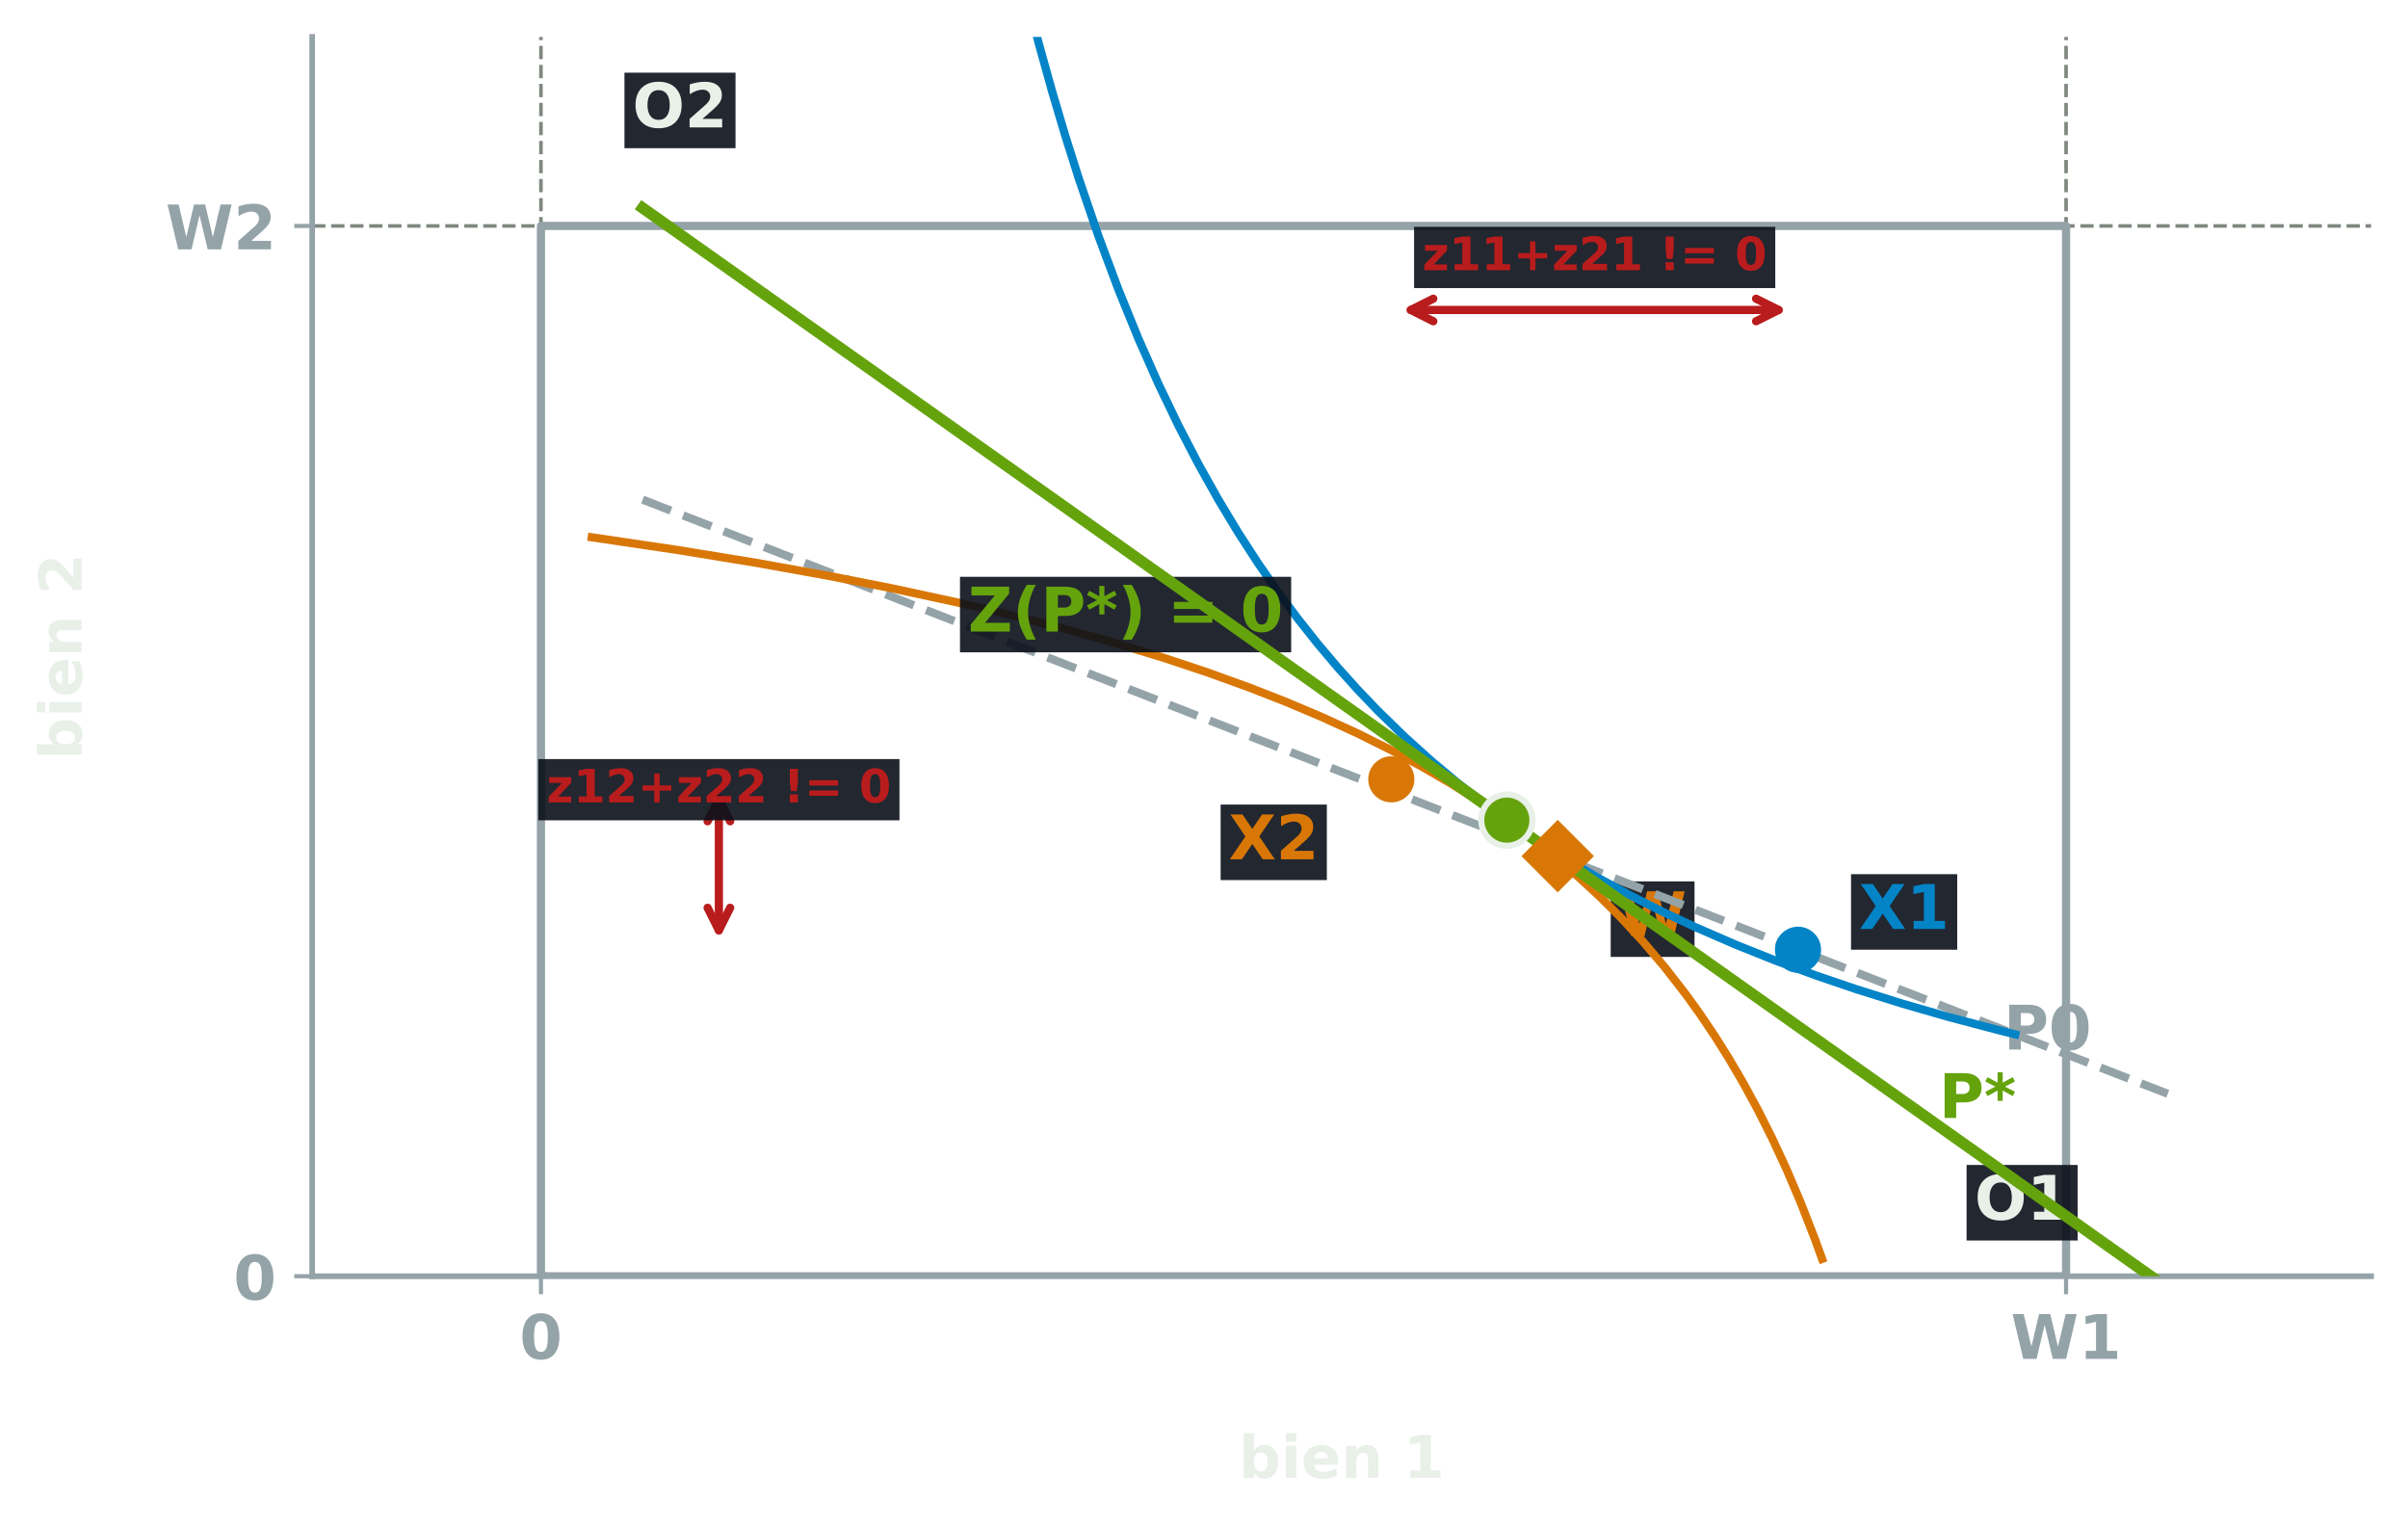
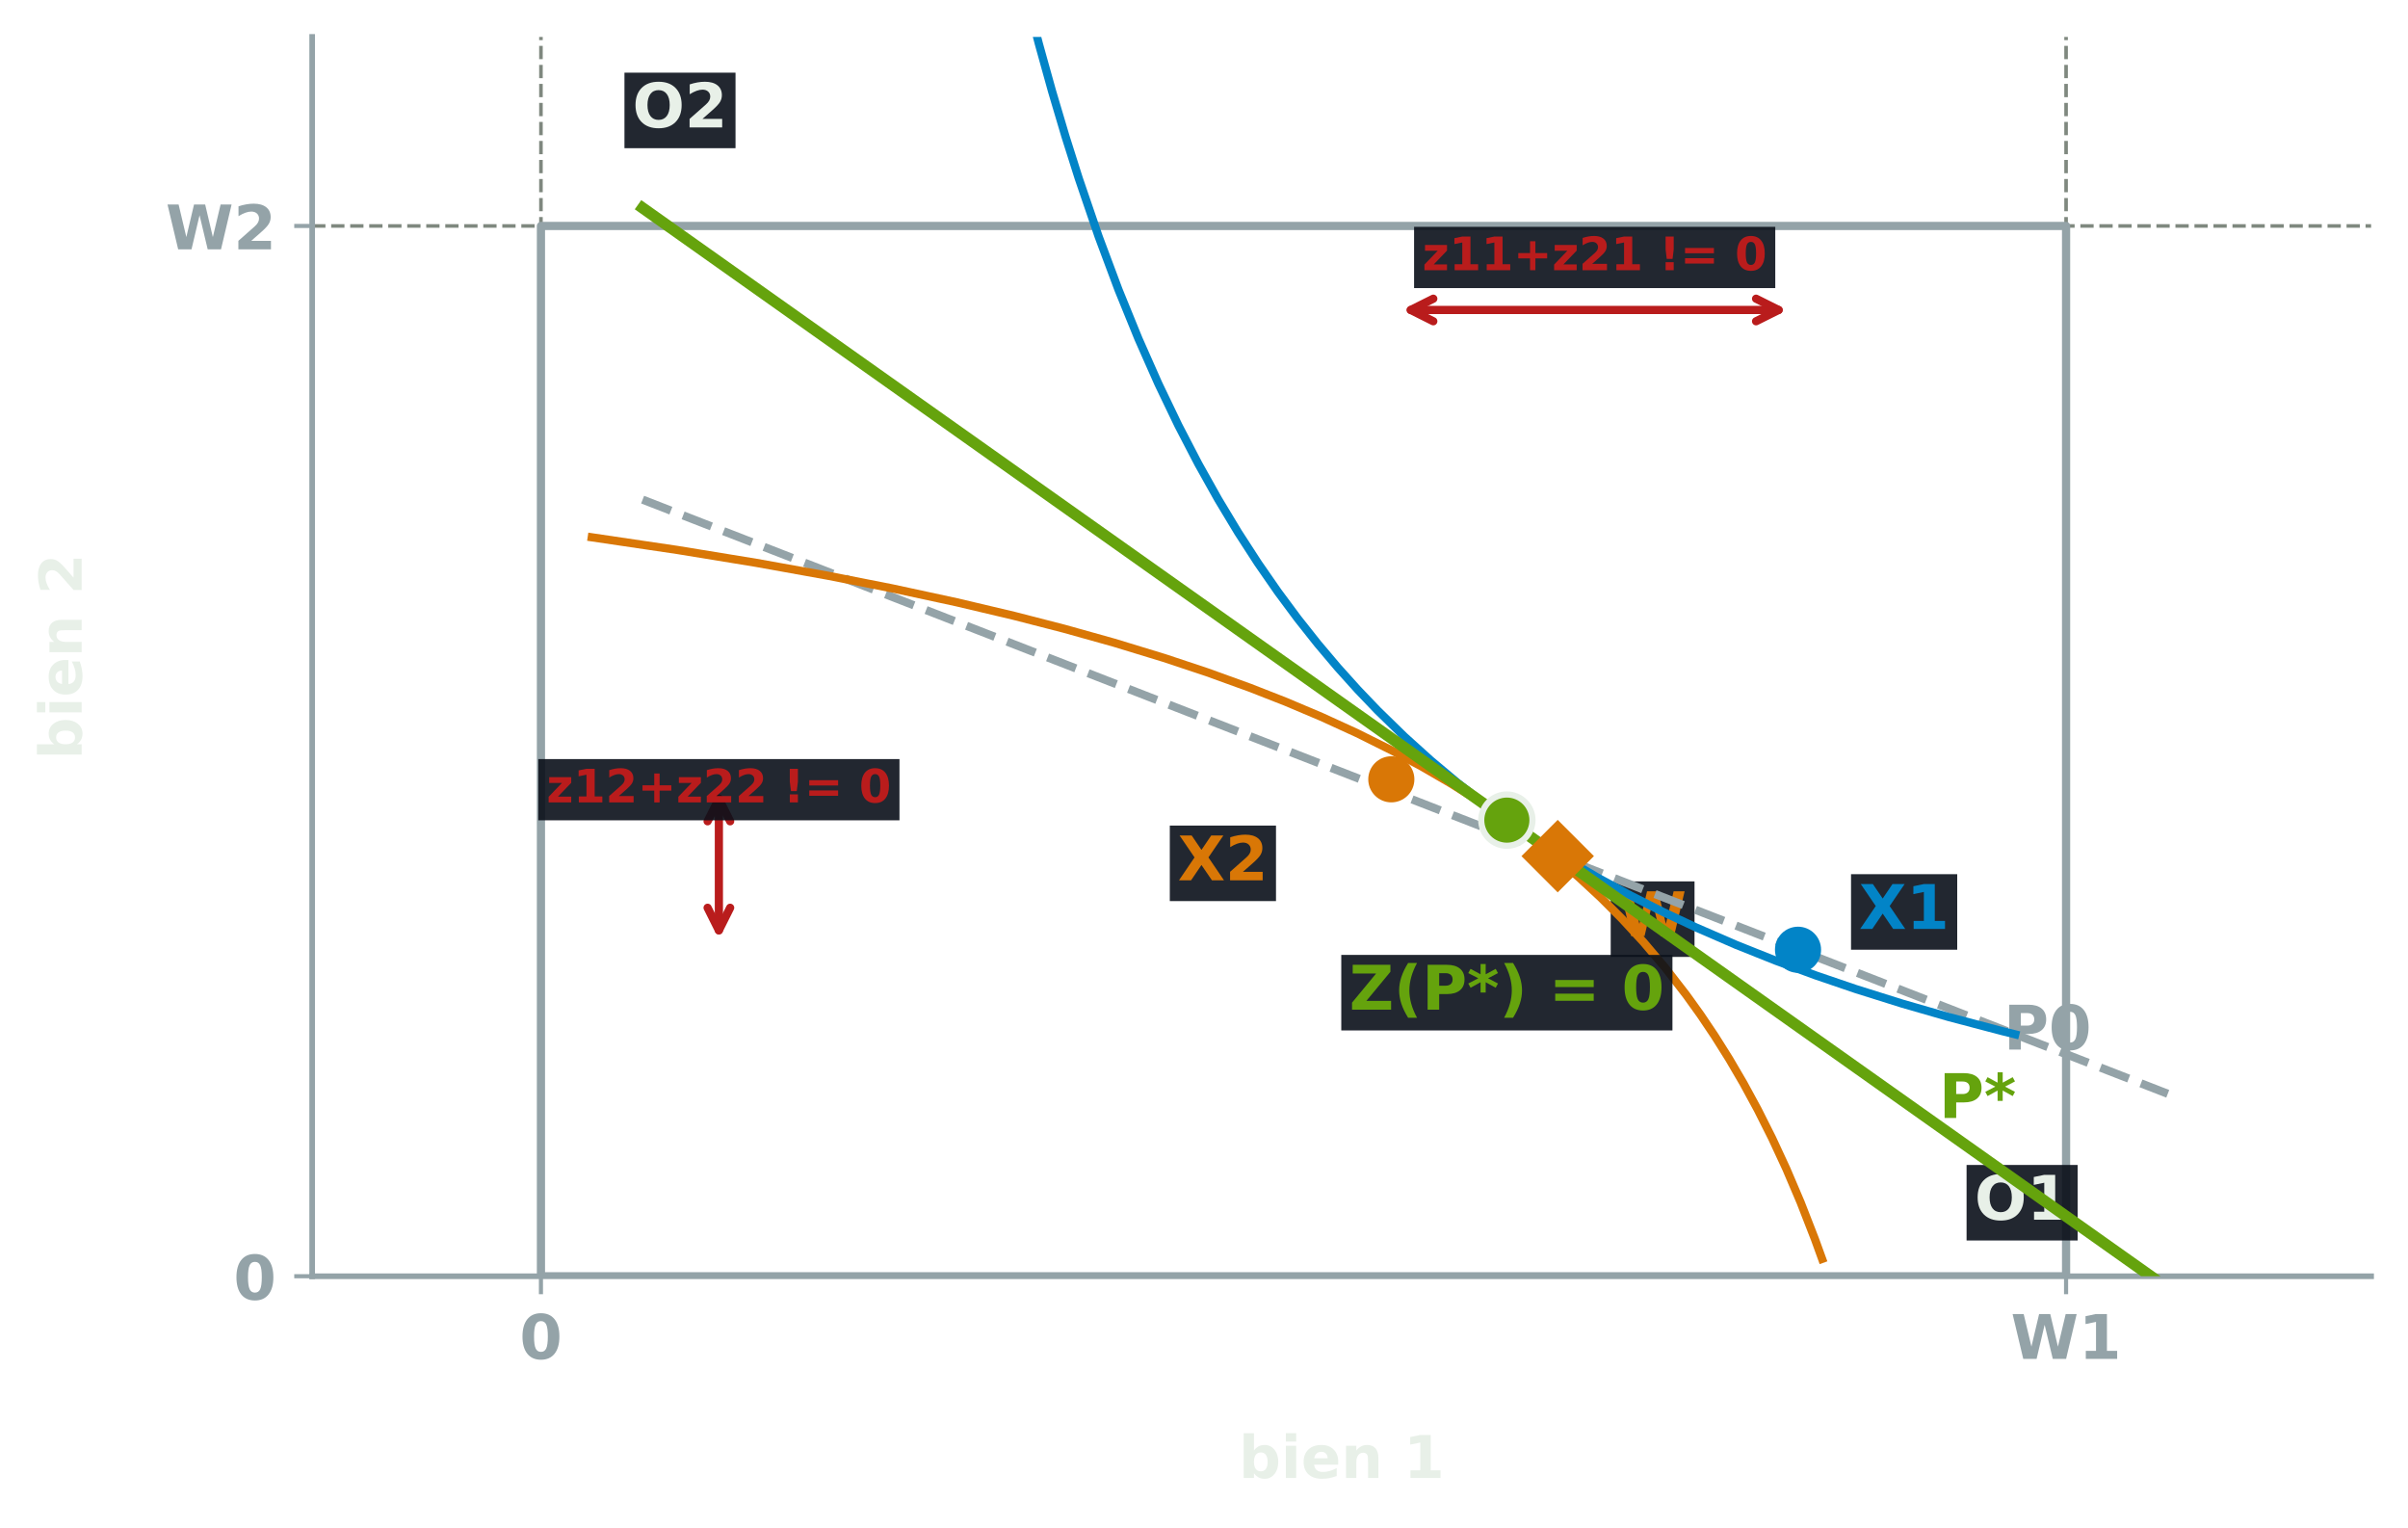
<svg xmlns="http://www.w3.org/2000/svg" xmlns:xlink="http://www.w3.org/1999/xlink" width="469.875pt" height="297.92pt" viewBox="0 0 469.875 297.92" version="1.1">
  <defs>
    <style type="text/css">*{stroke-linejoin: round; stroke-linecap: butt}</style>
  </defs>
  <g id="figure_1">
    <g id="patch_1">
      <path d="M 0 297.92  L 469.875 297.92  L 469.875 0  L 0 0  L 0 297.92  z " style="fill: none; opacity: 0" />
    </g>
    <g id="axes_1">
      <g id="patch_2">
        <path d="M 60.915 248.976  L 462.675 248.976  L 462.675 7.2  L 60.915 7.2  L 60.915 248.976  z " style="fill: none" />
      </g>
      <g id="matplotlib.axis_1">
        <g id="xtick_1">
          <g id="line2d_1">
            <path d="M 105.555 248.976  L 105.555 7.2  " clip-path="url(#pcbb90beb49)" style="fill: none; stroke-dasharray: 2.59,1.12; stroke-dashoffset: 0; stroke: #2a3a2a; stroke-opacity: 0.6; stroke-width: 0.7" />
          </g>
          <g id="line2d_2">
            <defs>
              <path id="m409fbe080f" d="M 0 0  L 0 3.5  " style="stroke: #94a3a8; stroke-width: 0.8" />
            </defs>
            <g>
              <use xlink:href="#m409fbe080f" x="105.555" y="248.976" style="fill: #94a3a8; stroke: #94a3a8; stroke-width: 0.8" />
            </g>
          </g>
          <g id="text_1">
            <g style="fill: #94a3a8" transform="translate(101.3802 265.0941) scale(0.12 -0.12)">
              <defs>
                <path id="DejaVuSans-Bold-30" d="M 2944 2338  Q 2944 3213 2780 3570  Q 2616 3928 2228 3928  Q 1841 3928 1675 3570  Q 1509 3213 1509 2338  Q 1509 1453 1675 1090  Q 1841 728 2228 728  Q 2613 728 2778 1090  Q 2944 1453 2944 2338  z M 4147 2328  Q 4147 1169 3647 539  Q 3147 -91 2228 -91  Q 1306 -91 806 539  Q 306 1169 306 2328  Q 306 3491 806 4120  Q 1306 4750 2228 4750  Q 3147 4750 3647 4120  Q 4147 3491 4147 2328  z " transform="scale(0.015625)" />
              </defs>
              <use xlink:href="#DejaVuSans-Bold-30" />
            </g>
          </g>
        </g>
        <g id="xtick_2">
          <g id="line2d_3">
            <path d="M 403.155 248.976  L 403.155 7.2  " clip-path="url(#pcbb90beb49)" style="fill: none; stroke-dasharray: 2.59,1.12; stroke-dashoffset: 0; stroke: #2a3a2a; stroke-opacity: 0.6; stroke-width: 0.7" />
          </g>
          <g id="line2d_4">
            <g>
              <use xlink:href="#m409fbe080f" x="403.155" y="248.976" style="fill: #94a3a8; stroke: #94a3a8; stroke-width: 0.8" />
            </g>
          </g>
          <g id="text_2">
            <g style="fill: #94a3a8" transform="translate(392.3623 265.0941) scale(0.12 -0.12)">
              <defs>
                <path id="DejaVuSans-Bold-57" d="M 191 4666  L 1344 4666  L 2150 1275  L 2950 4666  L 4109 4666  L 4909 1275  L 5716 4666  L 6859 4666  L 5759 0  L 4372 0  L 3525 3547  L 2688 0  L 1300 0  L 191 4666  z " transform="scale(0.015625)" />
                <path id="DejaVuSans-Bold-31" d="M 750 831  L 1813 831  L 1813 3847  L 722 3622  L 722 4441  L 1806 4666  L 2950 4666  L 2950 831  L 4013 831  L 4013 0  L 750 0  L 750 831  z " transform="scale(0.015625)" />
              </defs>
              <use xlink:href="#DejaVuSans-Bold-57" />
              <use xlink:href="#DejaVuSans-Bold-31" x="110.303" />
            </g>
          </g>
        </g>
        <g id="text_3">
          <g style="fill: #e8f0e8" transform="translate(241.7121 288.328) scale(0.115 -0.115)">
            <defs>
              <path id="DejaVuSans-Bold-62" d="M 2400 722  Q 2759 722 2948 984  Q 3138 1247 3138 1747  Q 3138 2247 2948 2509  Q 2759 2772 2400 2772  Q 2041 2772 1848 2508  Q 1656 2244 1656 1747  Q 1656 1250 1848 986  Q 2041 722 2400 722  z M 1656 2988  Q 1888 3294 2169 3439  Q 2450 3584 2816 3584  Q 3463 3584 3878 3070  Q 4294 2556 4294 1747  Q 4294 938 3878 423  Q 3463 -91 2816 -91  Q 2450 -91 2169 54  Q 1888 200 1656 506  L 1656 0  L 538 0  L 538 4863  L 1656 4863  L 1656 2988  z " transform="scale(0.015625)" />
              <path id="DejaVuSans-Bold-69" d="M 538 3500  L 1656 3500  L 1656 0  L 538 0  L 538 3500  z M 538 4863  L 1656 4863  L 1656 3950  L 538 3950  L 538 4863  z " transform="scale(0.015625)" />
              <path id="DejaVuSans-Bold-65" d="M 4031 1759  L 4031 1441  L 1416 1441  Q 1456 1047 1700 850  Q 1944 653 2381 653  Q 2734 653 3104 758  Q 3475 863 3866 1075  L 3866 213  Q 3469 63 3072 -14  Q 2675 -91 2278 -91  Q 1328 -91 801 392  Q 275 875 275 1747  Q 275 2603 792 3093  Q 1309 3584 2216 3584  Q 3041 3584 3536 3087  Q 4031 2591 4031 1759  z M 2881 2131  Q 2881 2450 2695 2645  Q 2509 2841 2209 2841  Q 1884 2841 1681 2658  Q 1478 2475 1428 2131  L 2881 2131  z " transform="scale(0.015625)" />
              <path id="DejaVuSans-Bold-6e" d="M 4056 2131  L 4056 0  L 2931 0  L 2931 347  L 2931 1631  Q 2931 2084 2911 2256  Q 2891 2428 2841 2509  Q 2775 2619 2662 2680  Q 2550 2741 2406 2741  Q 2056 2741 1856 2470  Q 1656 2200 1656 1722  L 1656 0  L 538 0  L 538 3500  L 1656 3500  L 1656 2988  Q 1909 3294 2193 3439  Q 2478 3584 2822 3584  Q 3428 3584 3742 3212  Q 4056 2841 4056 2131  z " transform="scale(0.015625)" />
              <path id="DejaVuSans-Bold-20" transform="scale(0.015625)" />
            </defs>
            <use xlink:href="#DejaVuSans-Bold-62" />
            <use xlink:href="#DejaVuSans-Bold-69" x="71.582" />
            <use xlink:href="#DejaVuSans-Bold-65" x="105.859" />
            <use xlink:href="#DejaVuSans-Bold-6e" x="173.682" />
            <use xlink:href="#DejaVuSans-Bold-20" x="244.873" />
            <use xlink:href="#DejaVuSans-Bold-31" x="279.688" />
          </g>
        </g>
      </g>
      <g id="matplotlib.axis_2">
        <g id="ytick_1">
          <g id="line2d_5">
            <path d="M 60.915 248.976  L 462.675 248.976  " clip-path="url(#pcbb90beb49)" style="fill: none; stroke-dasharray: 2.59,1.12; stroke-dashoffset: 0; stroke: #2a3a2a; stroke-opacity: 0.6; stroke-width: 0.7" />
          </g>
          <g id="line2d_6">
            <defs>
              <path id="m766cb33b4f" d="M 0 0  L -3.5 0  " style="stroke: #94a3a8; stroke-width: 0.8" />
            </defs>
            <g>
              <use xlink:href="#m766cb33b4f" x="60.915" y="248.976" style="fill: #94a3a8; stroke: #94a3a8; stroke-width: 0.8" />
            </g>
          </g>
          <g id="text_4">
            <g style="fill: #94a3a8" transform="translate(45.56547 253.5351) scale(0.12 -0.12)">
              <use xlink:href="#DejaVuSans-Bold-30" />
            </g>
          </g>
        </g>
        <g id="ytick_2">
          <g id="line2d_7">
            <path d="M 60.915 44.081  L 462.675 44.081  " clip-path="url(#pcbb90beb49)" style="fill: none; stroke-dasharray: 2.59,1.12; stroke-dashoffset: 0; stroke: #2a3a2a; stroke-opacity: 0.6; stroke-width: 0.7" />
          </g>
          <g id="line2d_8">
            <g>
              <use xlink:href="#m766cb33b4f" x="60.915" y="44.081" style="fill: #94a3a8; stroke: #94a3a8; stroke-width: 0.8" />
            </g>
          </g>
          <g id="text_5">
            <g style="fill: #94a3a8" transform="translate(32.32984 48.64015) scale(0.12 -0.12)">
              <defs>
                <path id="DejaVuSans-Bold-32" d="M 1844 884  L 3897 884  L 3897 0  L 506 0  L 506 884  L 2209 2388  Q 2438 2594 2547 2791  Q 2656 2988 2656 3200  Q 2656 3528 2436 3728  Q 2216 3928 1850 3928  Q 1569 3928 1234 3808  Q 900 3688 519 3450  L 519 4475  Q 925 4609 1322 4679  Q 1719 4750 2100 4750  Q 2938 4750 3402 4381  Q 3866 4013 3866 3353  Q 3866 2972 3669 2642  Q 3472 2313 2841 1759  L 1844 884  z " transform="scale(0.015625)" />
              </defs>
              <use xlink:href="#DejaVuSans-Bold-57" />
              <use xlink:href="#DejaVuSans-Bold-32" x="110.303" />
            </g>
          </g>
        </g>
        <g id="text_6">
          <g style="fill: #e8f0e8" transform="translate(15.9382 148.1708) rotate(-90) scale(0.115 -0.115)">
            <use xlink:href="#DejaVuSans-Bold-62" />
            <use xlink:href="#DejaVuSans-Bold-69" x="71.582" />
            <use xlink:href="#DejaVuSans-Bold-65" x="105.859" />
            <use xlink:href="#DejaVuSans-Bold-6e" x="173.682" />
            <use xlink:href="#DejaVuSans-Bold-20" x="244.873" />
            <use xlink:href="#DejaVuSans-Bold-32" x="279.688" />
          </g>
        </g>
      </g>
      <g id="patch_3">
        <path d="M 60.915 248.976  L 60.915 7.2  " style="fill: none; stroke: #94a3a8; stroke-width: 1.1; stroke-linejoin: miter; stroke-linecap: square" />
      </g>
      <g id="patch_4">
        <path d="M 60.915 248.976  L 462.675 248.976  " style="fill: none; stroke: #94a3a8; stroke-width: 1.1; stroke-linejoin: miter; stroke-linecap: square" />
      </g>
      <g id="line2d_9">
        <path d="M 105.555 248.976  L 403.155 248.976  L 403.155 44.081  L 105.555 44.081  L 105.555 248.976  " clip-path="url(#pcbb90beb49)" style="fill: none; stroke: #94a3a8; stroke-width: 1.6; stroke-linecap: square" />
      </g>
      <g id="text_7">
        <g id="patch_5">
          <path d="M 121.851 28.91  L 143.522 28.91  L 143.522 14.176  L 121.851 14.176  z " style="fill: #0a0f1a; opacity: 0.9" />
        </g>
        <g style="fill: #e8f0e8" transform="translate(123.4108 24.85389) scale(0.12 -0.12)">
          <defs>
            <path id="DejaVuSans-Bold-4f" d="M 2719 3878  Q 2169 3878 1866 3472  Q 1563 3066 1563 2328  Q 1563 1594 1866 1187  Q 2169 781 2719 781  Q 3272 781 3575 1187  Q 3878 1594 3878 2328  Q 3878 3066 3575 3472  Q 3272 3878 2719 3878  z M 2719 4750  Q 3844 4750 4481 4106  Q 5119 3463 5119 2328  Q 5119 1197 4481 553  Q 3844 -91 2719 -91  Q 1597 -91 958 553  Q 319 1197 319 2328  Q 319 3463 958 4106  Q 1597 4750 2719 4750  z " transform="scale(0.015625)" />
          </defs>
          <use xlink:href="#DejaVuSans-Bold-4f" />
          <use xlink:href="#DejaVuSans-Bold-32" x="85.01" />
        </g>
      </g>
      <g id="text_8">
        <g id="patch_6">
          <path d="M 383.739 242  L 405.41 242  L 405.41 227.266  L 383.739 227.266  z " style="fill: #0a0f1a; opacity: 0.9" />
        </g>
        <g style="fill: #e8f0e8" transform="translate(385.2988 237.9446) scale(0.12 -0.12)">
          <use xlink:href="#DejaVuSans-Bold-4f" />
          <use xlink:href="#DejaVuSans-Bold-31" x="85.01" />
        </g>
      </g>
      <g id="text_9">
        <g id="patch_7">
          <path d="M 314.299 186.679  L 330.654 186.679  L 330.654 171.945  L 314.299 171.945  z " style="fill: #0a0f1a; opacity: 0.9" />
        </g>
        <g style="fill: #d97706" transform="translate(315.8588 182.623) scale(0.12 -0.12)">
          <use xlink:href="#DejaVuSans-Bold-57" />
        </g>
      </g>
      <g id="line2d_10">
        <path d="M 125.395 97.471  L 130.439 99.435  L 135.483 101.4  L 140.527 103.365  L 145.571 105.329  L 150.615 107.294  L 155.659 109.259  L 160.703 111.223  L 165.747 113.188  L 170.791 115.152  L 175.836 117.117  L 180.88 119.082  L 185.924 121.046  L 190.968 123.011  L 196.012 124.975  L 201.056 126.94  L 206.1 128.905  L 211.144 130.869  L 216.188 132.834  L 221.232 134.798  L 226.276 136.763  L 231.32 138.728  L 236.364 140.692  L 241.408 142.657  L 246.452 144.621  L 251.497 146.586  L 256.541 148.551  L 261.585 150.515  L 266.629 152.48  L 271.673 154.445  L 276.717 156.409  L 281.761 158.374  L 286.805 160.338  L 291.849 162.303  L 296.893 164.268  L 301.937 166.232  L 306.981 168.197  L 312.025 170.161  L 317.069 172.126  L 322.113 174.091  L 327.158 176.055  L 332.202 178.02  L 337.246 179.984  L 342.29 181.949  L 347.334 183.914  L 352.378 185.878  L 357.422 187.843  L 362.466 189.808  L 367.51 191.772  L 372.554 193.737  L 377.598 195.701  L 382.642 197.666  L 387.686 199.631  L 392.73 201.595  L 397.775 203.56  L 402.819 205.524  L 407.863 207.489  L 412.907 209.454  L 417.951 211.418  L 422.995 213.383  " clip-path="url(#pcbb90beb49)" style="fill: none; stroke-dasharray: 5.92,2.56; stroke-dashoffset: 0; stroke: #94a3a8; stroke-width: 1.6" />
      </g>
      <g id="text_10">
        <g style="fill: #94a3a8" transform="translate(390.9698 204.7516) scale(0.12 -0.12)">
          <defs>
            <path id="DejaVuSans-Bold-50" d="M 588 4666  L 2584 4666  Q 3475 4666 3951 4270  Q 4428 3875 4428 3144  Q 4428 2409 3951 2014  Q 3475 1619 2584 1619  L 1791 1619  L 1791 0  L 588 0  L 588 4666  z M 1791 3794  L 1791 2491  L 2456 2491  Q 2806 2491 2997 2661  Q 3188 2831 3188 3144  Q 3188 3456 2997 3625  Q 2806 3794 2456 3794  L 1791 3794  z " transform="scale(0.015625)" />
          </defs>
          <use xlink:href="#DejaVuSans-Bold-50" />
          <use xlink:href="#DejaVuSans-Bold-30" x="73.291" />
        </g>
      </g>
      <g id="text_11">
        <g id="patch_8">
          <path d="M 361.193 185.274  L 381.914 185.274  L 381.914 170.54  L 361.193 170.54  z " style="fill: #0a0f1a; opacity: 0.9" />
        </g>
        <g style="fill: #0284c7" transform="translate(362.7534 181.218) scale(0.12 -0.12)">
          <defs>
            <path id="DejaVuSans-Bold-58" d="M 3188 2381  L 4806 0  L 3553 0  L 2463 1594  L 1381 0  L 122 0  L 1741 2381  L 184 4666  L 1441 4666  L 2463 3163  L 3481 4666  L 4744 4666  L 3188 2381  z " transform="scale(0.015625)" />
          </defs>
          <use xlink:href="#DejaVuSans-Bold-58" />
          <use xlink:href="#DejaVuSans-Bold-31" x="77.1" />
        </g>
      </g>
      <g id="text_12">
        <g id="patch_9">
-           <path d="M 238.185 171.692  L 258.906 171.692  L 258.906 156.958  L 238.185 156.958  z " style="fill: #0a0f1a; opacity: 0.9" />
-         </g>
-         <g style="fill: #d97706" transform="translate(239.7454 167.6364) scale(0.12 -0.12)">
+           <path d="M 228.265 175.79  L 248.986 175.79  L 248.986 161.056  L 228.265 161.056  z " style="fill: #0a0f1a; opacity: 0.9" />
+         </g>
+         <g style="fill: #d97706" transform="translate(229.8254 171.7343) scale(0.12 -0.12)">
          <use xlink:href="#DejaVuSans-Bold-58" />
          <use xlink:href="#DejaVuSans-Bold-32" x="77.1" />
        </g>
      </g>
      <g id="patch_10">
        <path d="M 275.279 60.473  Q 311.171 60.473 347.063 60.473  " style="fill: none; stroke: #b91c1c; stroke-width: 1.6; stroke-linecap: round" />
        <path d="M 279.679 62.673  L 275.279 60.473  L 279.679 58.273  " style="fill: none; stroke: #b91c1c; stroke-width: 1.6; stroke-linecap: round" />
        <path d="M 342.663 58.273  L 347.063 60.473  L 342.663 62.673  " style="fill: none; stroke: #b91c1c; stroke-width: 1.6; stroke-linecap: round" />
      </g>
      <g id="text_13">
        <g id="patch_11">
          <path d="M 275.929 56.203  L 346.41 56.203  L 346.41 44.253  L 275.929 44.253  z " style="fill: #0a0f1a; opacity: 0.9" />
        </g>
        <g style="fill: #b91c1c" transform="translate(277.5488 52.71137) scale(0.09 -0.09)">
          <defs>
            <path id="DejaVuSans-Bold-7a" d="M 366 3500  L 3419 3500  L 3419 2719  L 1575 800  L 3419 800  L 3419 0  L 288 0  L 288 781  L 2131 2700  L 366 2700  L 366 3500  z " transform="scale(0.015625)" />
            <path id="DejaVuSans-Bold-2b" d="M 3053 4013  L 3053 2375  L 4684 2375  L 4684 1638  L 3053 1638  L 3053 0  L 2309 0  L 2309 1638  L 678 1638  L 678 2375  L 2309 2375  L 2309 4013  L 3053 4013  z " transform="scale(0.015625)" />
            <path id="DejaVuSans-Bold-21" d="M 897 4666  L 2022 4666  L 2022 2875  L 1863 1569  L 1056 1569  L 897 2875  L 897 4666  z M 897 1113  L 2022 1113  L 2022 0  L 897 0  L 897 1113  z " transform="scale(0.015625)" />
            <path id="DejaVuSans-Bold-3d" d="M 678 3084  L 4684 3084  L 4684 2350  L 678 2350  L 678 3084  z M 678 1663  L 4684 1663  L 4684 922  L 678 922  L 678 1663  z " transform="scale(0.015625)" />
          </defs>
          <use xlink:href="#DejaVuSans-Bold-7a" />
          <use xlink:href="#DejaVuSans-Bold-31" x="58.203" />
          <use xlink:href="#DejaVuSans-Bold-31" x="127.783" />
          <use xlink:href="#DejaVuSans-Bold-2b" x="197.363" />
          <use xlink:href="#DejaVuSans-Bold-7a" x="281.152" />
          <use xlink:href="#DejaVuSans-Bold-32" x="339.355" />
          <use xlink:href="#DejaVuSans-Bold-31" x="408.936" />
          <use xlink:href="#DejaVuSans-Bold-20" x="478.516" />
          <use xlink:href="#DejaVuSans-Bold-21" x="513.33" />
          <use xlink:href="#DejaVuSans-Bold-3d" x="558.936" />
          <use xlink:href="#DejaVuSans-Bold-20" x="642.725" />
          <use xlink:href="#DejaVuSans-Bold-30" x="677.539" />
        </g>
      </g>
      <g id="patch_12">
        <path d="M 140.275 155.821  Q 140.275 168.656 140.275 181.491  " style="fill: none; stroke: #b91c1c; stroke-width: 1.6; stroke-linecap: round" />
        <path d="M 138.075 160.221  L 140.275 155.821  L 142.475 160.221  " style="fill: none; stroke: #b91c1c; stroke-width: 1.6; stroke-linecap: round" />
        <path d="M 142.475 177.091  L 140.275 181.491  L 138.075 177.091  " style="fill: none; stroke: #b91c1c; stroke-width: 1.6; stroke-linecap: round" />
      </g>
      <g id="text_14">
        <g id="patch_13">
          <path d="M 105.034 160.032  L 175.515 160.032  L 175.515 148.082  L 105.034 148.082  z " style="fill: #0a0f1a; opacity: 0.9" />
        </g>
        <g style="fill: #b91c1c" transform="translate(106.6542 156.5407) scale(0.09 -0.09)">
          <use xlink:href="#DejaVuSans-Bold-7a" />
          <use xlink:href="#DejaVuSans-Bold-31" x="58.203" />
          <use xlink:href="#DejaVuSans-Bold-32" x="127.783" />
          <use xlink:href="#DejaVuSans-Bold-2b" x="197.363" />
          <use xlink:href="#DejaVuSans-Bold-7a" x="281.152" />
          <use xlink:href="#DejaVuSans-Bold-32" x="339.355" />
          <use xlink:href="#DejaVuSans-Bold-32" x="408.936" />
          <use xlink:href="#DejaVuSans-Bold-20" x="478.516" />
          <use xlink:href="#DejaVuSans-Bold-21" x="513.33" />
          <use xlink:href="#DejaVuSans-Bold-3d" x="558.936" />
          <use xlink:href="#DejaVuSans-Bold-20" x="642.725" />
          <use xlink:href="#DejaVuSans-Bold-30" x="677.539" />
        </g>
      </g>
      <g id="text_15">
        <g style="fill: #65a30d" transform="translate(378.3548 218.0991) scale(0.12 -0.12)">
          <defs>
            <path id="DejaVuSans-Bold-2a" d="M 3219 3803  L 2188 3263  L 3219 2719  L 2981 2278  L 1941 2853  L 1941 1778  L 1409 1778  L 1409 2853  L 366 2278  L 128 2719  L 1172 3263  L 128 3803  L 366 4244  L 1409 3675  L 1409 4750  L 1941 4750  L 1941 3675  L 2981 4244  L 3219 3803  z " transform="scale(0.015625)" />
          </defs>
          <use xlink:href="#DejaVuSans-Bold-50" />
          <use xlink:href="#DejaVuSans-Bold-2a" x="73.291" />
        </g>
      </g>
      <g id="line2d_11">
        <path d="M 200.225 -1  L 202.711 8.54  L 205.303 17.851  L 207.895 26.577  L 210.488 34.767  L 214.376 46.144  L 218.264 56.549  L 222.152 66.094  L 226.04 74.875  L 229.929 82.975  L 233.817 90.466  L 237.705 97.41  L 241.593 103.861  L 245.482 109.868  L 249.37 115.471  L 253.258 120.708  L 257.146 125.611  L 261.035 130.21  L 264.923 134.529  L 268.811 138.594  L 273.995 143.65  L 279.18 148.332  L 284.364 152.677  L 289.548 156.719  L 294.733 160.485  L 299.917 164.002  L 305.101 167.292  L 311.582 171.115  L 318.062 174.649  L 324.543 177.924  L 331.023 180.965  L 338.799 184.338  L 346.576 187.441  L 354.352 190.303  L 362.129 192.951  L 371.201 195.796  L 380.274 198.409  L 390.643 201.142  L 393.235 201.787  L 393.235 201.787  " clip-path="url(#pcbb90beb49)" style="fill: none; stroke: #0284c7; stroke-width: 1.6; stroke-linecap: square" />
      </g>
      <g id="line2d_12">
        <path d="M 115.475 104.819  L 132.224 107.297  L 147.578 109.804  L 161.536 112.311  L 174.098 114.784  L 186.66 117.493  L 197.826 120.131  L 207.596 122.643  L 217.367 125.374  L 227.137 128.355  L 235.512 131.139  L 243.887 134.165  L 250.865 136.896  L 257.844 139.845  L 264.823 143.039  L 271.802 146.514  L 277.385 149.523  L 282.968 152.764  L 288.551 156.266  L 294.135 160.064  L 299.718 164.201  L 303.905 167.556  L 308.092 171.156  L 312.28 175.03  L 316.467 179.213  L 320.654 183.748  L 324.842 188.683  L 329.029 194.079  L 331.821 197.967  L 334.612 202.117  L 337.404 206.559  L 340.195 211.327  L 342.987 216.461  L 345.778 222.008  L 348.57 228.024  L 351.361 234.575  L 354.153 241.743  L 355.549 245.588  L 355.549 245.588  " clip-path="url(#pcbb90beb49)" style="fill: none; stroke: #d97706; stroke-width: 1.6; stroke-linecap: square" />
      </g>
      <g id="text_16">
        <g id="patch_14">
-           <path d="M 187.324 127.259  L 251.946 127.259  L 251.946 112.525  L 187.324 112.525  z " style="fill: #0a0f1a; opacity: 0.9" />
-         </g>
-         <g style="fill: #65a30d" transform="translate(188.8839 123.2035) scale(0.12 -0.12)">
+           <path d="M 261.724 201.021  L 326.346 201.021  L 326.346 186.287  L 261.724 186.287  z " style="fill: #0a0f1a; opacity: 0.9" />
+         </g>
+         <g style="fill: #65a30d" transform="translate(263.2839 196.9656) scale(0.12 -0.12)">
          <defs>
            <path id="DejaVuSans-Bold-5a" d="M 359 4666  L 4281 4666  L 4281 3938  L 1778 909  L 4353 909  L 4353 0  L 288 0  L 288 728  L 2791 3756  L 359 3756  L 359 4666  z " transform="scale(0.015625)" />
            <path id="DejaVuSans-Bold-28" d="M 2413 -844  L 1484 -844  Q 1006 -72 778 623  Q 550 1319 550 2003  Q 550 2688 779 3389  Q 1009 4091 1484 4856  L 2413 4856  Q 2013 4116 1813 3408  Q 1613 2700 1613 2009  Q 1613 1319 1811 609  Q 2009 -100 2413 -844  z " transform="scale(0.015625)" />
            <path id="DejaVuSans-Bold-29" d="M 513 -844  Q 913 -100 1113 609  Q 1313 1319 1313 2009  Q 1313 2700 1113 3408  Q 913 4116 513 4856  L 1441 4856  Q 1916 4091 2145 3389  Q 2375 2688 2375 2003  Q 2375 1319 2147 623  Q 1919 -72 1441 -844  L 513 -844  z " transform="scale(0.015625)" />
          </defs>
          <use xlink:href="#DejaVuSans-Bold-5a" />
          <use xlink:href="#DejaVuSans-Bold-28" x="72.51" />
          <use xlink:href="#DejaVuSans-Bold-50" x="118.213" />
          <use xlink:href="#DejaVuSans-Bold-2a" x="191.504" />
          <use xlink:href="#DejaVuSans-Bold-29" x="243.799" />
          <use xlink:href="#DejaVuSans-Bold-20" x="289.502" />
          <use xlink:href="#DejaVuSans-Bold-3d" x="324.316" />
          <use xlink:href="#DejaVuSans-Bold-20" x="408.105" />
          <use xlink:href="#DejaVuSans-Bold-30" x="442.92" />
        </g>
      </g>
      <g id="line2d_13">
        <path d="M 125.395 40.569  L 130.439 44.141  L 135.483 47.713  L 140.527 51.285  L 145.571 54.857  L 150.615 58.429  L 155.659 62.001  L 160.703 65.573  L 165.747 69.145  L 170.791 72.717  L 175.836 76.289  L 180.88 79.861  L 185.924 83.433  L 190.968 87.005  L 196.012 90.577  L 201.056 94.149  L 206.1 97.721  L 211.144 101.293  L 216.188 104.865  L 221.232 108.437  L 226.276 112.009  L 231.32 115.581  L 236.364 119.153  L 241.408 122.725  L 246.452 126.297  L 251.497 129.869  L 256.541 133.441  L 261.585 137.013  L 266.629 140.585  L 271.673 144.157  L 276.717 147.729  L 281.761 151.301  L 286.805 154.873  L 291.849 158.445  L 296.893 162.017  L 301.937 165.589  L 306.981 169.161  L 312.025 172.733  L 317.069 176.305  L 322.113 179.877  L 327.158 183.449  L 332.202 187.021  L 337.246 190.593  L 342.29 194.165  L 347.334 197.737  L 352.378 201.309  L 357.422 204.881  L 362.466 208.453  L 367.51 212.025  L 372.554 215.597  L 377.598 219.169  L 382.642 222.742  L 387.686 226.314  L 392.73 229.886  L 397.775 233.458  L 402.819 237.03  L 407.863 240.602  L 412.907 244.174  L 417.951 247.746  L 422.995 251.318  " clip-path="url(#pcbb90beb49)" style="fill: none; stroke: #65a30d; stroke-width: 2.2; stroke-linecap: square" />
      </g>
      <g id="line2d_14">
        <defs>
          <path id="ma88d86229a" d="M 0 4  C 1.061 4 2.078 3.579 2.828 2.828  C 3.579 2.078 4 1.061 4 0  C 4 -1.061 3.579 -2.078 2.828 -2.828  C 2.078 -3.579 1.061 -4 0 -4  C -1.061 -4 -2.078 -3.579 -2.828 -2.828  C -3.579 -2.078 -4 -1.061 -4 0  C -4 1.061 -3.579 2.078 -2.828 2.828  C -2.078 3.579 -1.061 4 0 4  z " style="stroke: #0284c7" />
        </defs>
        <g clip-path="url(#pcbb90beb49)">
          <use xlink:href="#ma88d86229a" x="350.849" y="185.283" style="fill: #0284c7; stroke: #0284c7" />
        </g>
      </g>
      <g id="line2d_15">
        <defs>
          <path id="m797cb4f3f3" d="M 0 4  C 1.061 4 2.078 3.579 2.828 2.828  C 3.579 2.078 4 1.061 4 0  C 4 -1.061 3.579 -2.078 2.828 -2.828  C 2.078 -3.579 1.061 -4 0 -4  C -1.061 -4 -2.078 -3.579 -2.828 -2.828  C -3.579 -2.078 -4 -1.061 -4 0  C -4 1.061 -3.579 2.078 -2.828 2.828  C -2.078 3.579 -1.061 4 0 4  z " style="stroke: #d97706" />
        </defs>
        <g clip-path="url(#pcbb90beb49)">
          <use xlink:href="#m797cb4f3f3" x="271.489" y="152.031" style="fill: #d97706; stroke: #d97706" />
        </g>
      </g>
      <g id="line2d_16">
        <defs>
          <path id="m37d92303d6" d="M 0 6.364  L 6.364 0  L 0 -6.364  L -6.364 0  z " style="stroke: #d97706; stroke-linejoin: miter" />
        </defs>
        <g clip-path="url(#pcbb90beb49)">
          <use xlink:href="#m37d92303d6" x="303.955" y="167.018" style="fill: #d97706; stroke: #d97706; stroke-linejoin: miter" />
        </g>
      </g>
      <g id="line2d_17">
        <defs>
          <path id="m6c3d6e5392" d="M 0 5  C 1.326 5 2.598 4.473 3.536 3.536  C 4.473 2.598 5 1.326 5 0  C 5 -1.326 4.473 -2.598 3.536 -3.536  C 2.598 -4.473 1.326 -5 0 -5  C -1.326 -5 -2.598 -4.473 -3.536 -3.536  C -4.473 -2.598 -5 -1.326 -5 0  C -5 1.326 -4.473 2.598 -3.536 3.536  C -2.598 4.473 -1.326 5 0 5  z " style="stroke: #e8f0e8; stroke-width: 1.2" />
        </defs>
        <g clip-path="url(#pcbb90beb49)">
          <use xlink:href="#m6c3d6e5392" x="294.035" y="159.993" style="fill: #65a30d; stroke: #e8f0e8; stroke-width: 1.2" />
        </g>
      </g>
    </g>
  </g>
  <defs>
    <clipPath id="pcbb90beb49">
      <rect x="60.915" y="7.2" width="401.76" height="241.776" />
    </clipPath>
  </defs>
</svg>
